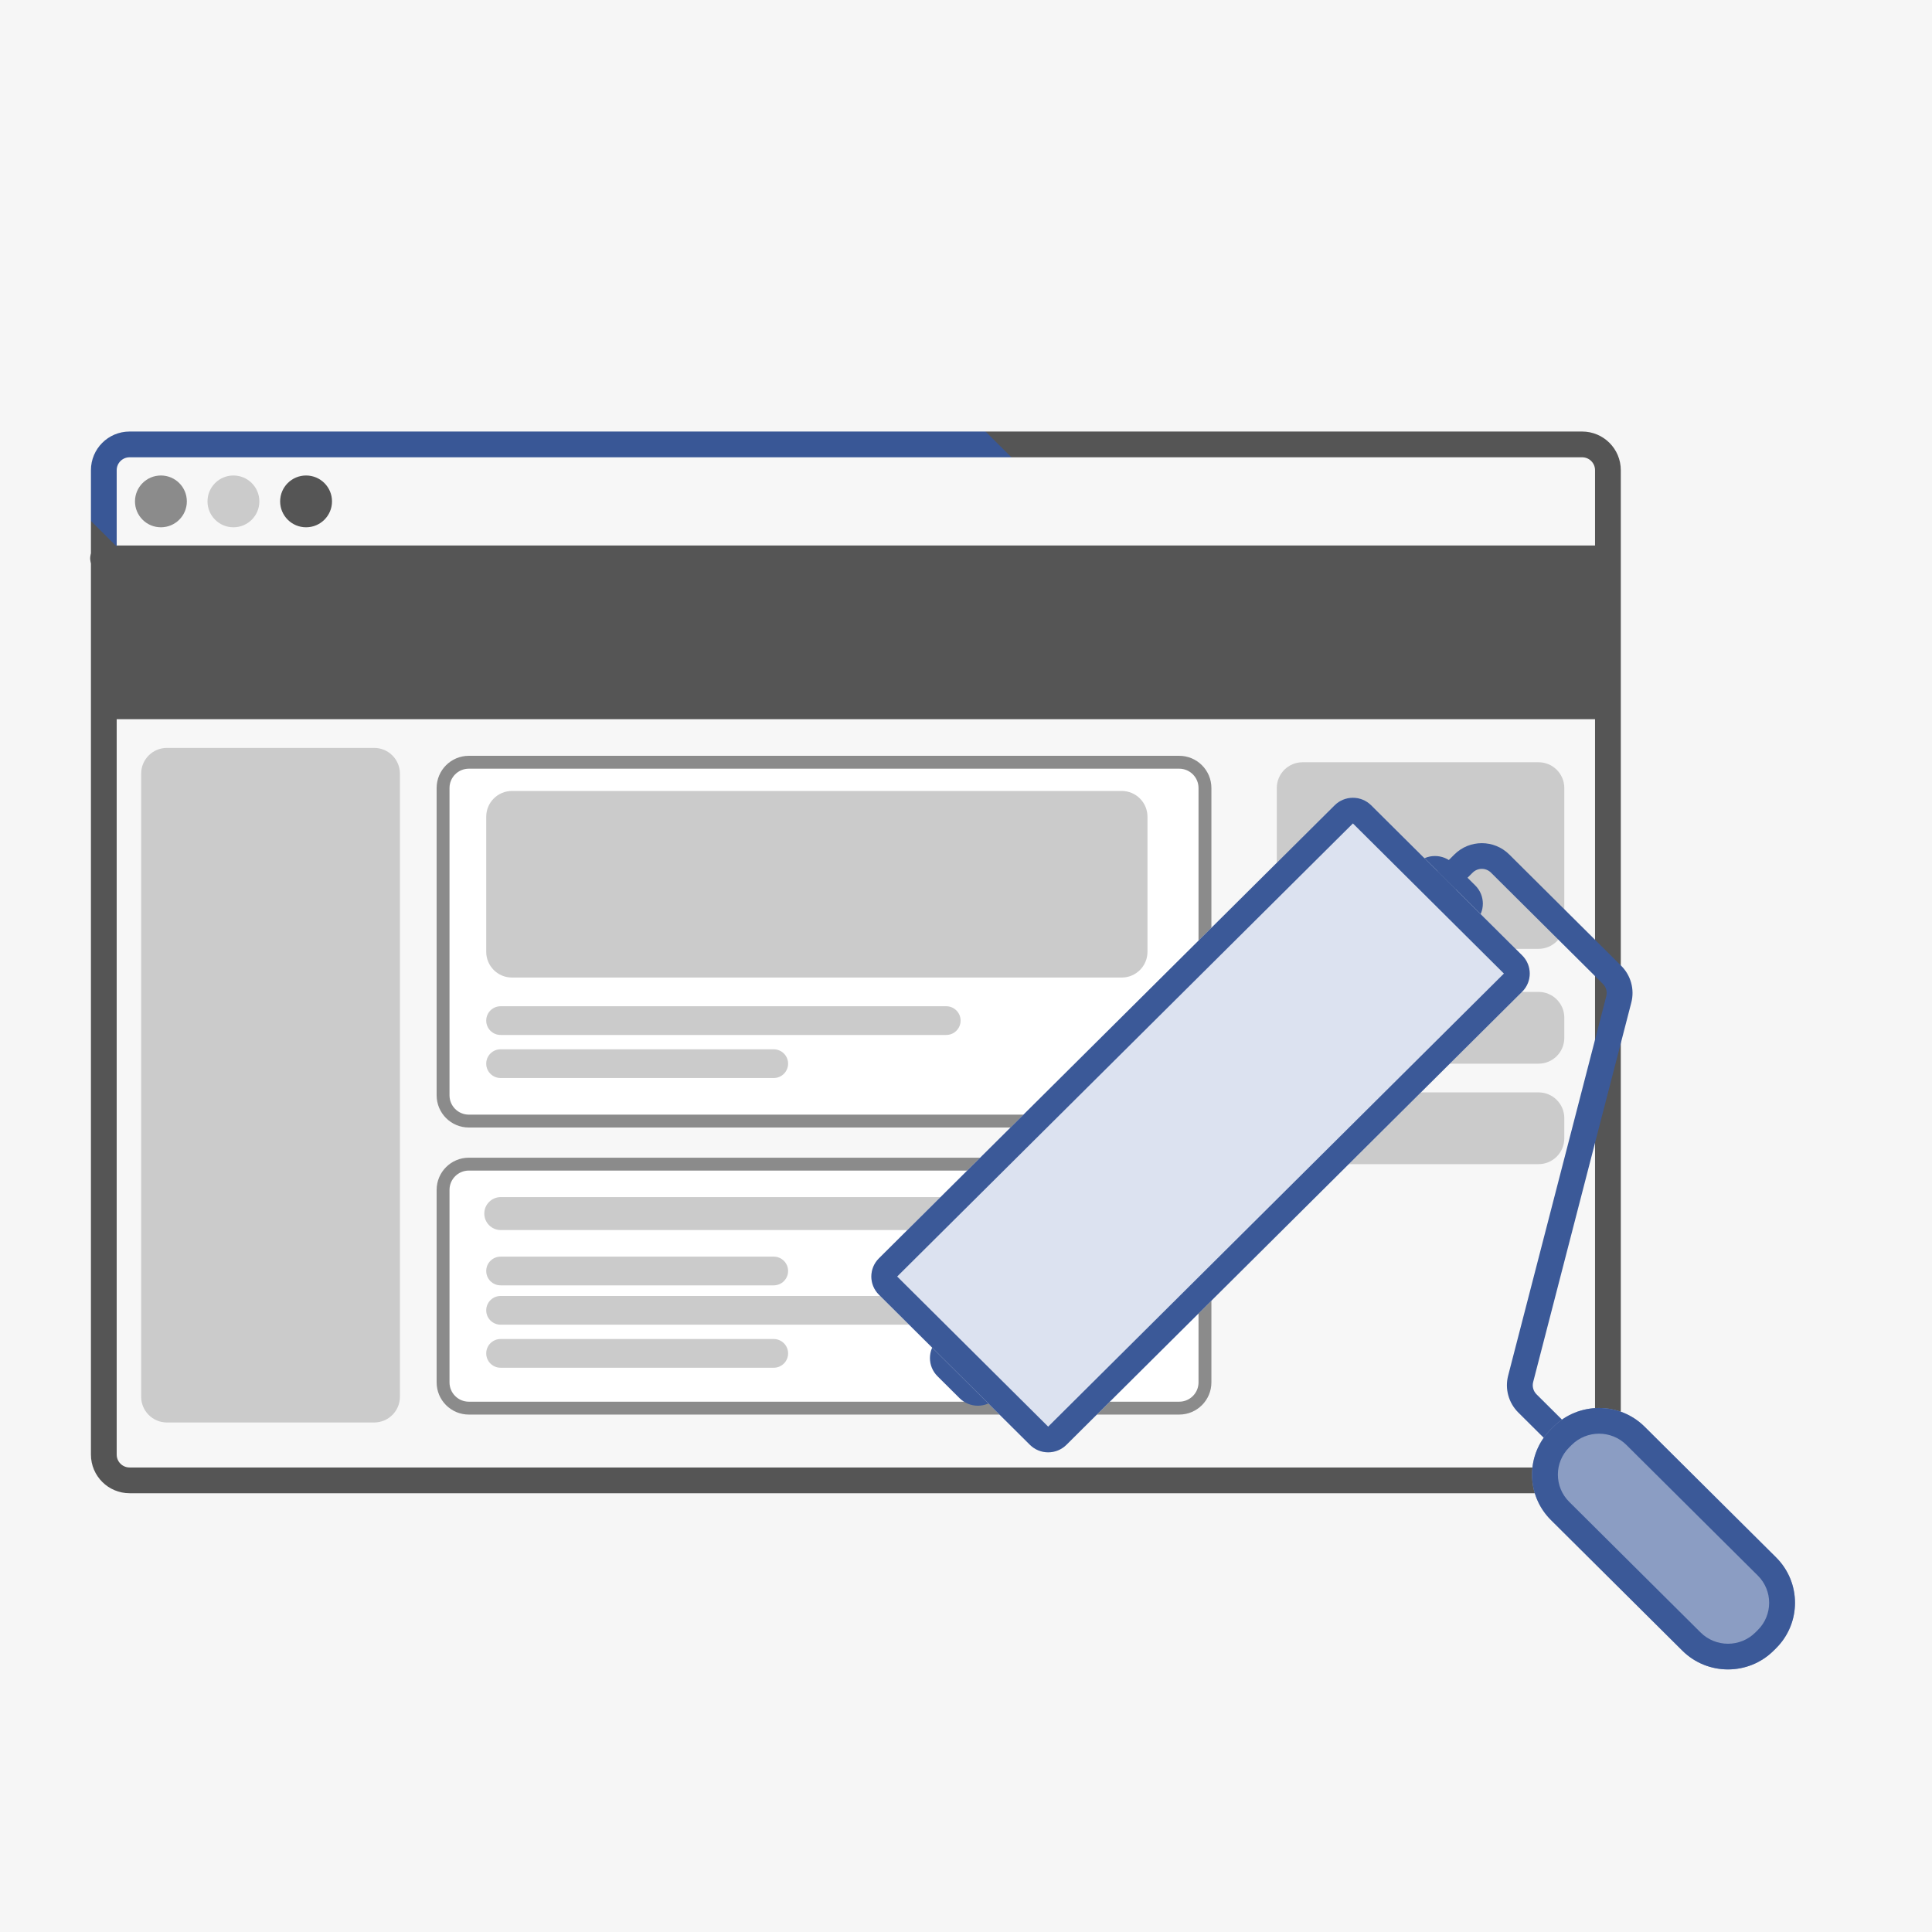
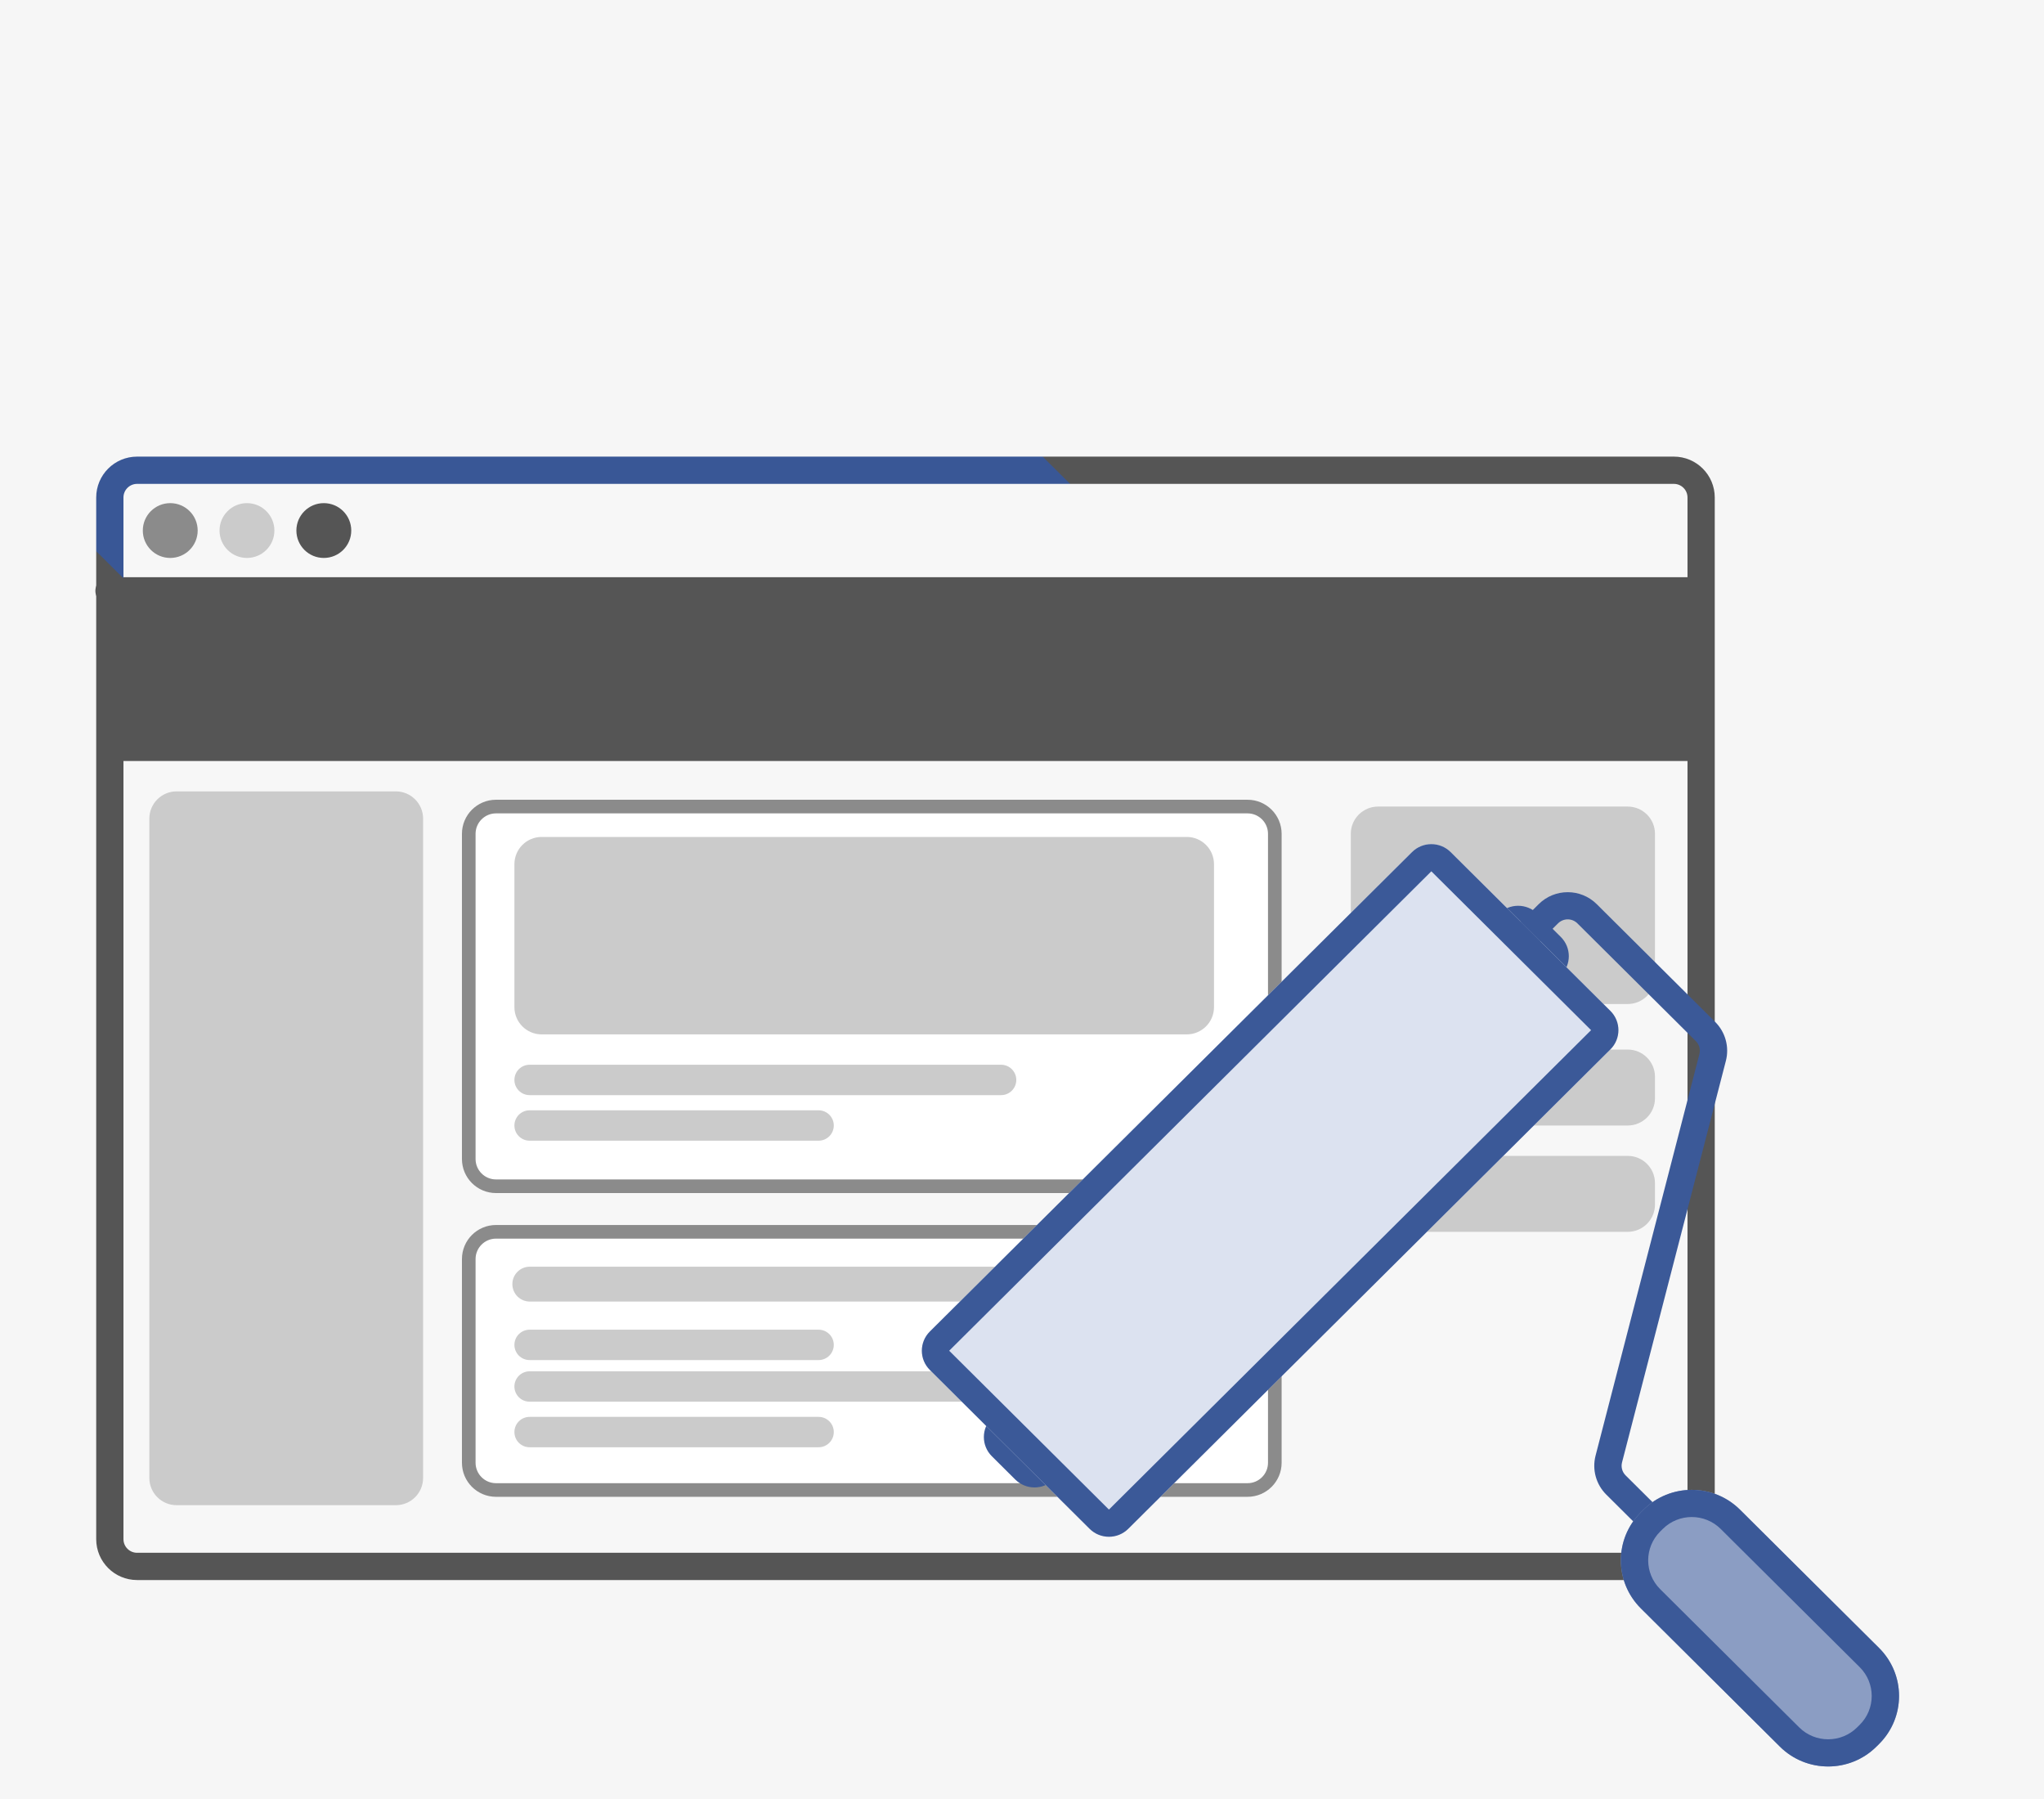
- <svg xmlns="http://www.w3.org/2000/svg" xmlns:xlink="http://www.w3.org/1999/xlink" width="150" height="150" viewBox="0 0 150 150" version="1.1">
-   <g id="Canvas" transform="translate(-5431 -522)">
+ <svg xmlns="http://www.w3.org/2000/svg" xmlns:xlink="http://www.w3.org/1999/xlink" width="150" height="132" viewBox="0 0 150 132" version="1.1">
+   <g id="Canvas" transform="translate(-4633 -456)">
    <g id="01">
-       <g id="Rectangle 18">
-         <use xlink:href="#path0_fill" transform="translate(5431 522)" fill="#F6F6F6" />
-       </g>
-       <g id="Rectangle 2">
-         <use xlink:href="#path1_fill" transform="translate(5439.06 556.504)" fill="#F7F7F7" />
-       </g>
-       <g id="Rectangle 2 (Stroke)">
-         <use xlink:href="#path2_fill" transform="translate(5438.06 555.504)" fill="#555555" />
-       </g>
-       <g id="Rectangle 2">
-         <use xlink:href="#path3_fill" transform="translate(5441.96 580.067)" fill="#CBCBCB" />
-       </g>
-       <g id="Rectangle 2">
-         <use xlink:href="#path4_fill" transform="translate(5465.4 581.181)" fill="#FFFFFF" />
-       </g>
-       <g id="Rectangle 2 (Stroke)">
-         <use xlink:href="#path5_fill" transform="translate(5464.9 580.681)" fill="#8B8B8B" />
-       </g>
-       <g id="Rectangle 2">
-         <use xlink:href="#path6_fill" transform="translate(5468.75 583.41)" fill="#CBCBCB" />
-       </g>
-       <g id="Rectangle 2">
-         <use xlink:href="#path7_fill" transform="translate(5530.13 581.181)" fill="#CBCBCB" />
-       </g>
-       <g id="Rectangle 2">
-         <use xlink:href="#path8_fill" transform="translate(5530.13 599.011)" fill="#CBCBCB" />
-       </g>
-       <g id="Rectangle 2">
-         <use xlink:href="#path8_fill" transform="translate(5530.13 606.812)" fill="#CBCBCB" />
-       </g>
-       <g id="Rectangle 2">
-         <use xlink:href="#path9_fill" transform="translate(5468.75 600.125)" fill="#CBCBCB" />
-       </g>
-       <g id="Rectangle 2">
-         <use xlink:href="#path10_fill" transform="translate(5468.75 603.468)" fill="#CBCBCB" />
-       </g>
-       <g id="Rectangle 2">
-         <use xlink:href="#path11_fill" transform="translate(5468.75 615.726)" fill="#DFE3EE" />
-       </g>
-       <g id="Rectangle 2">
-         <use xlink:href="#path12_fill" transform="translate(5468.75 619.069)" fill="#DFE3EE" />
-       </g>
-       <g id="Rectangle 2">
-         <use xlink:href="#path11_fill" transform="translate(5468.75 623.527)" fill="#DFE3EE" />
-       </g>
-       <g id="Rectangle 2">
-         <use xlink:href="#path10_fill" transform="translate(5468.75 626.87)" fill="#DFE3EE" />
-       </g>
-       <g id="Rectangle 2">
-         <use xlink:href="#path13_fill" transform="translate(5465.4 612.383)" fill="#FFFFFF" />
-       </g>
-       <g id="Rectangle 2 (Stroke)">
-         <use xlink:href="#path14_fill" transform="translate(5464.9 611.883)" fill="#8B8B8B" />
-       </g>
-       <g id="Rectangle 2">
-         <use xlink:href="#path15_fill" transform="translate(5439 565.044)" fill="#555555" />
-       </g>
-       <g id="Vector (Stroke)">
-         <use xlink:href="#path16_fill" transform="translate(5438 564.352)" fill="#555555" />
-       </g>
-       <g id="Ellipse">
-         <use xlink:href="#path17_fill" transform="translate(5441.48 558.917)" fill="#8B8B8B" />
-       </g>
-       <g id="Ellipse">
-         <use xlink:href="#path17_fill" transform="translate(5447.11 558.917)" fill="#CBCBCB" />
-       </g>
-       <g id="Ellipse">
-         <use xlink:href="#path17_fill" transform="translate(5452.75 558.917)" fill="#555555" />
-       </g>
-       <g id="Rectangle 2">
-         <use xlink:href="#path18_fill" transform="translate(5468.6 614.942)" fill="#CBCBCB" />
-       </g>
-       <g id="Rectangle 2">
-         <use xlink:href="#path10_fill" transform="translate(5468.75 619.565)" fill="#CBCBCB" />
-       </g>
-       <g id="Rectangle 2">
-         <use xlink:href="#path9_fill" transform="translate(5468.75 622.619)" fill="#CBCBCB" />
-       </g>
-       <g id="Rectangle 2">
-         <use xlink:href="#path10_fill" transform="translate(5468.75 625.962)" fill="#CBCBCB" />
-       </g>
-       <g id="Mask Group" style="mix-blend-mode:color">
-         <mask id="mask0_alpha" mask-type="alpha">
-           <g id="Rectangle 2">
-             <use xlink:href="#path1_fill" transform="translate(5439.06 556.504)" fill="#F7F7F7" />
+       <mask id="mask0_alpha" mask-type="alpha">
+         <g id="Rectangle 18">
+           <use xlink:href="#path0_fill" transform="translate(4633 456)" fill="#F6F6F6" />
+         </g>
+       </mask>
+       <g id="01" mask="url(#mask0_alpha)">
+         <g id="Rectangle 18">
+           <use xlink:href="#path0_fill" transform="translate(4633 456)" fill="#F6F6F6" />
+         </g>
+         <g id="Rectangle 2">
+           <use xlink:href="#path1_fill" transform="translate(4641.06 490.504)" fill="#F7F7F7" />
+         </g>
+         <g id="Rectangle 2 (Stroke)">
+           <use xlink:href="#path2_fill" transform="translate(4640.06 489.504)" fill="#555555" />
+         </g>
+         <g id="Rectangle 2">
+           <use xlink:href="#path3_fill" transform="translate(4643.96 514.067)" fill="#CBCBCB" />
+         </g>
+         <g id="Rectangle 2">
+           <use xlink:href="#path4_fill" transform="translate(4667.4 515.181)" fill="#FFFFFF" />
+         </g>
+         <g id="Rectangle 2 (Stroke)">
+           <use xlink:href="#path5_fill" transform="translate(4666.9 514.681)" fill="#8B8B8B" />
+         </g>
+         <g id="Rectangle 2">
+           <use xlink:href="#path6_fill" transform="translate(4670.75 517.41)" fill="#CBCBCB" />
+         </g>
+         <g id="Rectangle 2">
+           <use xlink:href="#path7_fill" transform="translate(4732.13 515.181)" fill="#CBCBCB" />
+         </g>
+         <g id="Rectangle 2">
+           <use xlink:href="#path8_fill" transform="translate(4732.13 533.011)" fill="#CBCBCB" />
+         </g>
+         <g id="Rectangle 2">
+           <use xlink:href="#path8_fill" transform="translate(4732.13 540.812)" fill="#CBCBCB" />
+         </g>
+         <g id="Rectangle 2">
+           <use xlink:href="#path9_fill" transform="translate(4670.75 534.125)" fill="#CBCBCB" />
+         </g>
+         <g id="Rectangle 2">
+           <use xlink:href="#path10_fill" transform="translate(4670.75 537.468)" fill="#CBCBCB" />
+         </g>
+         <g id="Rectangle 2">
+           <use xlink:href="#path11_fill" transform="translate(4670.75 549.726)" fill="#DFE3EE" />
+         </g>
+         <g id="Rectangle 2">
+           <use xlink:href="#path12_fill" transform="translate(4670.75 553.069)" fill="#DFE3EE" />
+         </g>
+         <g id="Rectangle 2">
+           <use xlink:href="#path11_fill" transform="translate(4670.75 557.527)" fill="#DFE3EE" />
+         </g>
+         <g id="Rectangle 2">
+           <use xlink:href="#path10_fill" transform="translate(4670.75 560.87)" fill="#DFE3EE" />
+         </g>
+         <g id="Rectangle 2">
+           <use xlink:href="#path13_fill" transform="translate(4667.4 546.383)" fill="#FFFFFF" />
+         </g>
+         <g id="Rectangle 2 (Stroke)">
+           <use xlink:href="#path14_fill" transform="translate(4666.9 545.883)" fill="#8B8B8B" />
+         </g>
+         <g id="Rectangle 2">
+           <use xlink:href="#path15_fill" transform="translate(4641 499.044)" fill="#555555" />
+         </g>
+         <g id="Vector (Stroke)">
+           <use xlink:href="#path16_fill" transform="translate(4640 498.352)" fill="#555555" />
+         </g>
+         <g id="Ellipse">
+           <use xlink:href="#path17_fill" transform="translate(4643.48 492.917)" fill="#8B8B8B" />
+         </g>
+         <g id="Ellipse">
+           <use xlink:href="#path17_fill" transform="translate(4649.11 492.917)" fill="#CBCBCB" />
+         </g>
+         <g id="Ellipse">
+           <use xlink:href="#path17_fill" transform="translate(4654.75 492.917)" fill="#555555" />
+         </g>
+         <g id="Rectangle 2">
+           <use xlink:href="#path18_fill" transform="translate(4670.6 548.942)" fill="#CBCBCB" />
+         </g>
+         <g id="Rectangle 2">
+           <use xlink:href="#path10_fill" transform="translate(4670.75 553.565)" fill="#CBCBCB" />
+         </g>
+         <g id="Rectangle 2">
+           <use xlink:href="#path9_fill" transform="translate(4670.75 556.619)" fill="#CBCBCB" />
+         </g>
+         <g id="Rectangle 2">
+           <use xlink:href="#path10_fill" transform="translate(4670.75 559.962)" fill="#CBCBCB" />
+         </g>
+         <g id="Mask Group" style="mix-blend-mode:color">
+           <mask id="mask1_alpha" mask-type="alpha">
+             <g id="Rectangle 2">
+               <use xlink:href="#path1_fill" transform="translate(4641.06 490.504)" fill="#F7F7F7" />
+             </g>
+           </mask>
+           <mask id="mask2_alpha" mask-type="alpha">
+             <g id="Rectangle 2 (Stroke)">
+               <use xlink:href="#path2_fill" transform="translate(4640.06 489.504)" fill="#555555" />
+             </g>
+           </mask>
+           <g id="Rectangle 16" style="mix-blend-mode:color" mask="url(#mask2_alpha)">
+             <use xlink:href="#path19_fill" transform="matrix(0.709165 -0.705043 0.709165 0.705043 4631.99 488.423)" fill="#3B5998" />
          </g>
-         </mask>
-         <mask id="mask1_alpha" mask-type="alpha">
-           <g id="Rectangle 2 (Stroke)">
-             <use xlink:href="#path2_fill" transform="translate(5438.06 555.504)" fill="#555555" />
+         </g>
+         <g id="Group">
+           <g id="Rectangle 13">
+             <use xlink:href="#path20_fill" transform="matrix(0.709165 -0.705043 0.709165 0.705043 4704.37 561.442)" fill="#3B5998" />
          </g>
-         </mask>
-         <g id="Rectangle 16" style="mix-blend-mode:color" mask="url(#mask1_alpha)">
-           <use xlink:href="#path19_fill" transform="matrix(0.709165 -0.705043 0.709165 0.705043 5429.99 554.423)" fill="#3B5998" />
-         </g>
-       </g>
-       <g id="Group">
-         <g id="Rectangle 13">
-           <use xlink:href="#path20_fill" transform="matrix(0.709165 -0.705043 0.709165 0.705043 5502.37 627.442)" fill="#3B5998" />
-         </g>
-         <g id="Rectangle 12">
-           <use xlink:href="#path21_fill" transform="matrix(0.709165 -0.705043 0.709165 0.705043 5497.82 621.109)" fill="#DCE2F0" />
-         </g>
-         <g id="Rectangle 12 (Stroke)">
-           <use xlink:href="#path22_fill" transform="matrix(0.709165 -0.705043 0.709165 0.705043 5497.82 621.109)" fill="#3B5998" />
-         </g>
-         <g id="Rectangle 15 (Stroke)">
-           <use xlink:href="#path23_fill" transform="matrix(0.709165 -0.705043 0.709165 0.705043 5524.61 607.538)" fill="#3B5998" />
-         </g>
-         <g id="Rectangle 14">
-           <use xlink:href="#path24_fill" transform="matrix(0.709165 -0.705043 0.709165 0.705043 5547.87 636.489)" fill="#8B9DC3" />
-         </g>
-         <g id="Rectangle 14 (Stroke)">
-           <use xlink:href="#path25_fill" transform="matrix(0.709165 -0.705043 0.709165 0.705043 5547.87 636.489)" fill="#3B5998" />
+           <g id="Rectangle 12">
+             <use xlink:href="#path21_fill" transform="matrix(0.709165 -0.705043 0.709165 0.705043 4699.82 555.109)" fill="#DCE2F0" />
+           </g>
+           <g id="Rectangle 12 (Stroke)">
+             <use xlink:href="#path22_fill" transform="matrix(0.709165 -0.705043 0.709165 0.705043 4699.82 555.109)" fill="#3B5998" />
+           </g>
+           <g id="Rectangle 15 (Stroke)">
+             <use xlink:href="#path23_fill" transform="matrix(0.709165 -0.705043 0.709165 0.705043 4726.61 541.538)" fill="#3B5998" />
+           </g>
+           <g id="Rectangle 14">
+             <use xlink:href="#path24_fill" transform="matrix(0.709165 -0.705043 0.709165 0.705043 4749.87 570.489)" fill="#8B9DC3" />
+           </g>
+           <g id="Rectangle 14 (Stroke)">
+             <use xlink:href="#path25_fill" transform="matrix(0.709165 -0.705043 0.709165 0.705043 4749.87 570.489)" fill="#3B5998" />
+           </g>
        </g>
      </g>
    </g>
  </g>
  <defs>
-     <path id="path0_fill" d="M 0 0L 150 0L 150 150L 0 150L 0 0Z" />
+     <path id="path0_fill" d="M 0 0L 150 0L 150 132L 0 132L 0 0Z" />
    <path id="path1_fill" d="M 0 2C 0 0.895 0.895 0 2 0L 114.778 0C 115.882 0 116.778 0.895 116.778 2L 116.778 78.43C 116.778 79.535 115.882 80.43 114.778 80.43L 2 80.43C 0.895 80.43 0 79.535 0 78.43L 0 2Z" />
    <path id="path2_fill" fill-rule="evenodd" d="M 0 3C 0 1.343 1.343 0 3 0L 115.778 0C 117.434 0 118.778 1.343 118.778 3L 118.778 79.43C 118.778 81.087 117.434 82.43 115.778 82.43L 3 82.43C 1.343 82.43 0 81.087 0 79.43L 0 3ZM 3 2C 2.448 2 2 2.448 2 3L 2 79.43C 2 79.983 2.448 80.43 3 80.43L 115.778 80.43C 116.33 80.43 116.778 79.983 116.778 79.43L 116.778 3C 116.778 2.448 116.33 2 115.778 2L 3 2Z" />
    <path id="path3_fill" d="M 0 2C 0 0.895 0.895 0 2 0L 18.09 0C 19.194 0 20.09 0.895 20.09 2L 20.09 50.374C 20.09 51.479 19.194 52.374 18.09 52.374L 2 52.374C 0.895 52.374 0 51.479 0 50.374L 0 2Z" />
    <path id="path4_fill" d="M 0 2C 0 0.895 0.895 0 2 0L 57.153 0C 58.257 0 59.153 0.895 59.153 2L 59.153 25.859C 59.153 26.963 58.257 27.859 57.153 27.859L 2 27.859C 0.895 27.859 0 26.963 0 25.859L 0 2Z" />
    <path id="path5_fill" fill-rule="evenodd" d="M 0 2.5C 0 1.119 1.119 0 2.5 0L 57.653 0C 59.033 0 60.153 1.119 60.153 2.5L 60.153 26.359C 60.153 27.739 59.033 28.859 57.653 28.859L 2.5 28.859C 1.119 28.859 0 27.739 0 26.359L 0 2.5ZM 2.5 1C 1.672 1 1 1.672 1 2.5L 1 26.359C 1 27.187 1.672 27.859 2.5 27.859L 57.653 27.859C 58.481 27.859 59.153 27.187 59.153 26.359L 59.153 2.5C 59.153 1.672 58.481 1 57.653 1L 2.5 1Z" />
    <path id="path6_fill" d="M 0 2C 0 0.895 0.895 0 2 0L 49.34 0C 50.445 0 51.34 0.895 51.34 2L 51.34 12.487C 51.34 13.591 50.445 14.487 49.34 14.487L 2 14.487C 0.895 14.487 0 13.591 0 12.487L 0 2Z" />
    <path id="path7_fill" d="M 0 2C 0 0.895 0.895 0 2 0L 20.322 0C 21.426 0 22.322 0.895 22.322 2L 22.322 12.487C 22.322 13.591 21.426 14.487 20.322 14.487L 2 14.487C 0.895 14.487 0 13.591 0 12.487L 0 2Z" />
    <path id="path8_fill" d="M 0 2C 0 0.895 0.895 0 2 0L 20.322 0C 21.426 0 22.322 0.895 22.322 2L 22.322 3.572C 22.322 4.676 21.426 5.572 20.322 5.572L 2 5.572C 0.895 5.572 0 4.676 0 3.572L 0 2Z" />
-     <path id="path9_fill" d="M 0 1.114C 0 0.499 0.499 0 1.114 0L 35.717 0C 36.332 0 36.831 0.499 36.831 1.114L 36.831 1.114C 36.831 1.73 36.332 2.229 35.717 2.229L 1.114 2.229C 0.499 2.229 0 1.73 0 1.114L 0 1.114Z" />
-     <path id="path10_fill" d="M 0 1.114C 0 0.499 0.499 0 1.114 0L 22.323 0C 22.939 0 23.438 0.499 23.438 1.114L 23.438 1.114C 23.438 1.73 22.939 2.229 22.323 2.229L 1.114 2.229C 0.499 2.229 0 1.73 0 1.114L 0 1.114Z" />
-     <path id="path11_fill" d="M 0 1.114C 0 0.499 0.499 0 1.114 0L 47.994 0C 48.609 0 49.108 0.499 49.108 1.114L 49.108 1.114C 49.108 1.73 48.609 2.229 47.994 2.229L 1.114 2.229C 0.499 2.229 0 1.73 0 1.114L 0 1.114Z" />
-     <path id="path12_fill" d="M 0 1.114C 0 0.499 0.499 0 1.114 0L 32.368 0C 32.984 0 33.483 0.499 33.483 1.114L 33.483 1.114C 33.483 1.73 32.984 2.229 32.368 2.229L 1.114 2.229C 0.499 2.229 0 1.73 0 1.114L 0 1.114Z" />
+     <path id="path9_fill" d="M 0 1.114C 0 0.499 0.499 0 1.114 0L 35.717 0C 36.332 0 36.831 0.499 36.831 1.114C 36.831 1.73 36.332 2.229 35.717 2.229L 1.114 2.229C 0.499 2.229 0 1.73 0 1.114Z" />
+     <path id="path10_fill" d="M 0 1.114C 0 0.499 0.499 0 1.114 0L 22.323 0C 22.939 0 23.438 0.499 23.438 1.114C 23.438 1.73 22.939 2.229 22.323 2.229L 1.114 2.229C 0.499 2.229 0 1.73 0 1.114Z" />
+     <path id="path11_fill" d="M 0 1.114C 0 0.499 0.499 0 1.114 0L 47.994 0C 48.609 0 49.108 0.499 49.108 1.114C 49.108 1.73 48.609 2.229 47.994 2.229L 1.114 2.229C 0.499 2.229 0 1.73 0 1.114Z" />
+     <path id="path12_fill" d="M 0 1.114C 0 0.499 0.499 0 1.114 0L 32.368 0C 32.984 0 33.483 0.499 33.483 1.114C 33.483 1.73 32.984 2.229 32.368 2.229L 1.114 2.229C 0.499 2.229 0 1.73 0 1.114Z" />
    <path id="path13_fill" d="M 0 2C 0 0.895 0.895 0 2 0L 57.153 0C 58.257 0 59.153 0.895 59.153 2L 59.153 16.944C 59.153 18.049 58.257 18.944 57.153 18.944L 2 18.944C 0.895 18.944 0 18.049 0 16.944L 0 2Z" />
    <path id="path14_fill" fill-rule="evenodd" d="M 0 2.5C 0 1.119 1.119 0 2.5 0L 57.653 0C 59.033 0 60.153 1.119 60.153 2.5L 60.153 17.444C 60.153 18.825 59.033 19.944 57.653 19.944L 2.5 19.944C 1.119 19.944 0 18.825 0 17.444L 0 2.5ZM 2.5 1C 1.672 1 1 1.672 1 2.5L 1 17.444C 1 18.272 1.672 18.944 2.5 18.944L 57.653 18.944C 58.481 18.944 59.153 18.272 59.153 17.444L 59.153 2.5C 59.153 1.672 58.481 1 57.653 1L 2.5 1Z" />
    <path id="path15_fill" d="M 0 0L 117.11 0L 117.11 12.794L 0 12.794L 0 0Z" />
    <path id="path16_fill" fill-rule="evenodd" d="M 0 1C 0 0.448 0.448 0 1 0L 117.466 0C 118.019 0 118.466 0.448 118.466 1C 118.466 1.552 118.019 2 117.466 2L 1 2C 0.448 2 0 1.552 0 1Z" />
    <path id="path17_fill" d="M 4.027 2.011C 4.027 3.121 3.125 4.022 2.013 4.022C 0.901 4.022 0 3.121 0 2.011C 0 0.9 0.901 0 2.013 0C 3.125 0 4.027 0.9 4.027 2.011Z" />
-     <path id="path18_fill" d="M 0 1.279C 0 0.573 0.573 0 1.279 0L 50.197 0C 50.904 0 51.477 0.573 51.477 1.279L 51.477 1.279C 51.477 1.986 50.904 2.559 50.197 2.559L 1.279 2.559C 0.573 2.559 0 1.986 0 1.279L 0 1.279Z" />
+     <path id="path18_fill" d="M 0 1.279C 0 0.573 0.573 0 1.279 0L 50.197 0C 50.904 0 51.477 0.573 51.477 1.279C 51.477 1.986 50.904 2.559 50.197 2.559L 1.279 2.559C 0.573 2.559 0 1.986 0 1.279Z" />
    <path id="path19_fill" d="M 0 0L 53.894 0L 53.894 107.391L 0 107.391L 0 0Z" />
    <path id="path20_fill" d="M 0 2C 0 0.895 0.895 0 2 0L 54.46 0C 55.565 0 56.46 0.895 56.46 2L 56.46 4.416C 56.46 5.52 55.565 6.416 54.46 6.416L 2 6.416C 0.895 6.416 0 5.52 0 4.416L 0 2Z" />
    <path id="path21_fill" d="M 0 2C 0 0.895 0.895 0 2 0L 51.894 0C 52.998 0 53.894 0.895 53.894 2L 53.894 18.531C 53.894 19.636 52.998 20.531 51.894 20.531L 2 20.531C 0.895 20.531 0 19.636 0 18.531L 0 2Z" />
    <path id="path22_fill" fill-rule="evenodd" d="M 51.894 2L 2 2L 2 18.531L 51.894 18.531L 51.894 2ZM 2 0C 0.895 0 0 0.895 0 2L 0 18.531C 0 19.636 0.895 20.531 2 20.531L 51.894 20.531C 52.998 20.531 53.894 19.636 53.894 18.531L 53.894 2C 53.894 0.895 52.998 0 51.894 0L 2 0Z" />
    <path id="path23_fill" fill-rule="evenodd" d="M 25.381 0L 27.23 0C 28.887 0 30.23 1.343 30.23 3L 30.23 15.257C 30.23 16.318 29.67 17.3 28.756 17.84L 2.491 33.36C 2.187 33.54 2 33.867 2 34.221L 2 45.27L 0 45.27L 0 34.221C 0 33.16 0.56 32.178 1.474 31.638L 27.739 16.118C 28.043 15.938 28.23 15.611 28.23 15.257L 28.23 3C 28.23 2.448 27.782 2 27.23 2L 25.381 2L 25.381 0Z" />
    <path id="path24_fill" d="M 0 5C 0 2.239 2.239 0 5 0L 5.265 0C 8.027 0 10.265 2.239 10.265 5L 10.265 19.381C 10.265 22.142 8.027 24.381 5.265 24.381L 5 24.381C 2.239 24.381 0 22.142 0 19.381L 0 5Z" />
    <path id="path25_fill" fill-rule="evenodd" d="M 5.265 2L 5 2C 3.343 2 2 3.343 2 5L 2 19.381C 2 21.037 3.343 22.381 5 22.381L 5.265 22.381C 6.922 22.381 8.265 21.037 8.265 19.381L 8.265 5C 8.265 3.343 6.922 2 5.265 2ZM 5 0C 2.239 0 0 2.239 0 5L 0 19.381C 0 22.142 2.239 24.381 5 24.381L 5.265 24.381C 8.027 24.381 10.265 22.142 10.265 19.381L 10.265 5C 10.265 2.239 8.027 0 5.265 0L 5 0Z" />
  </defs>
</svg>
